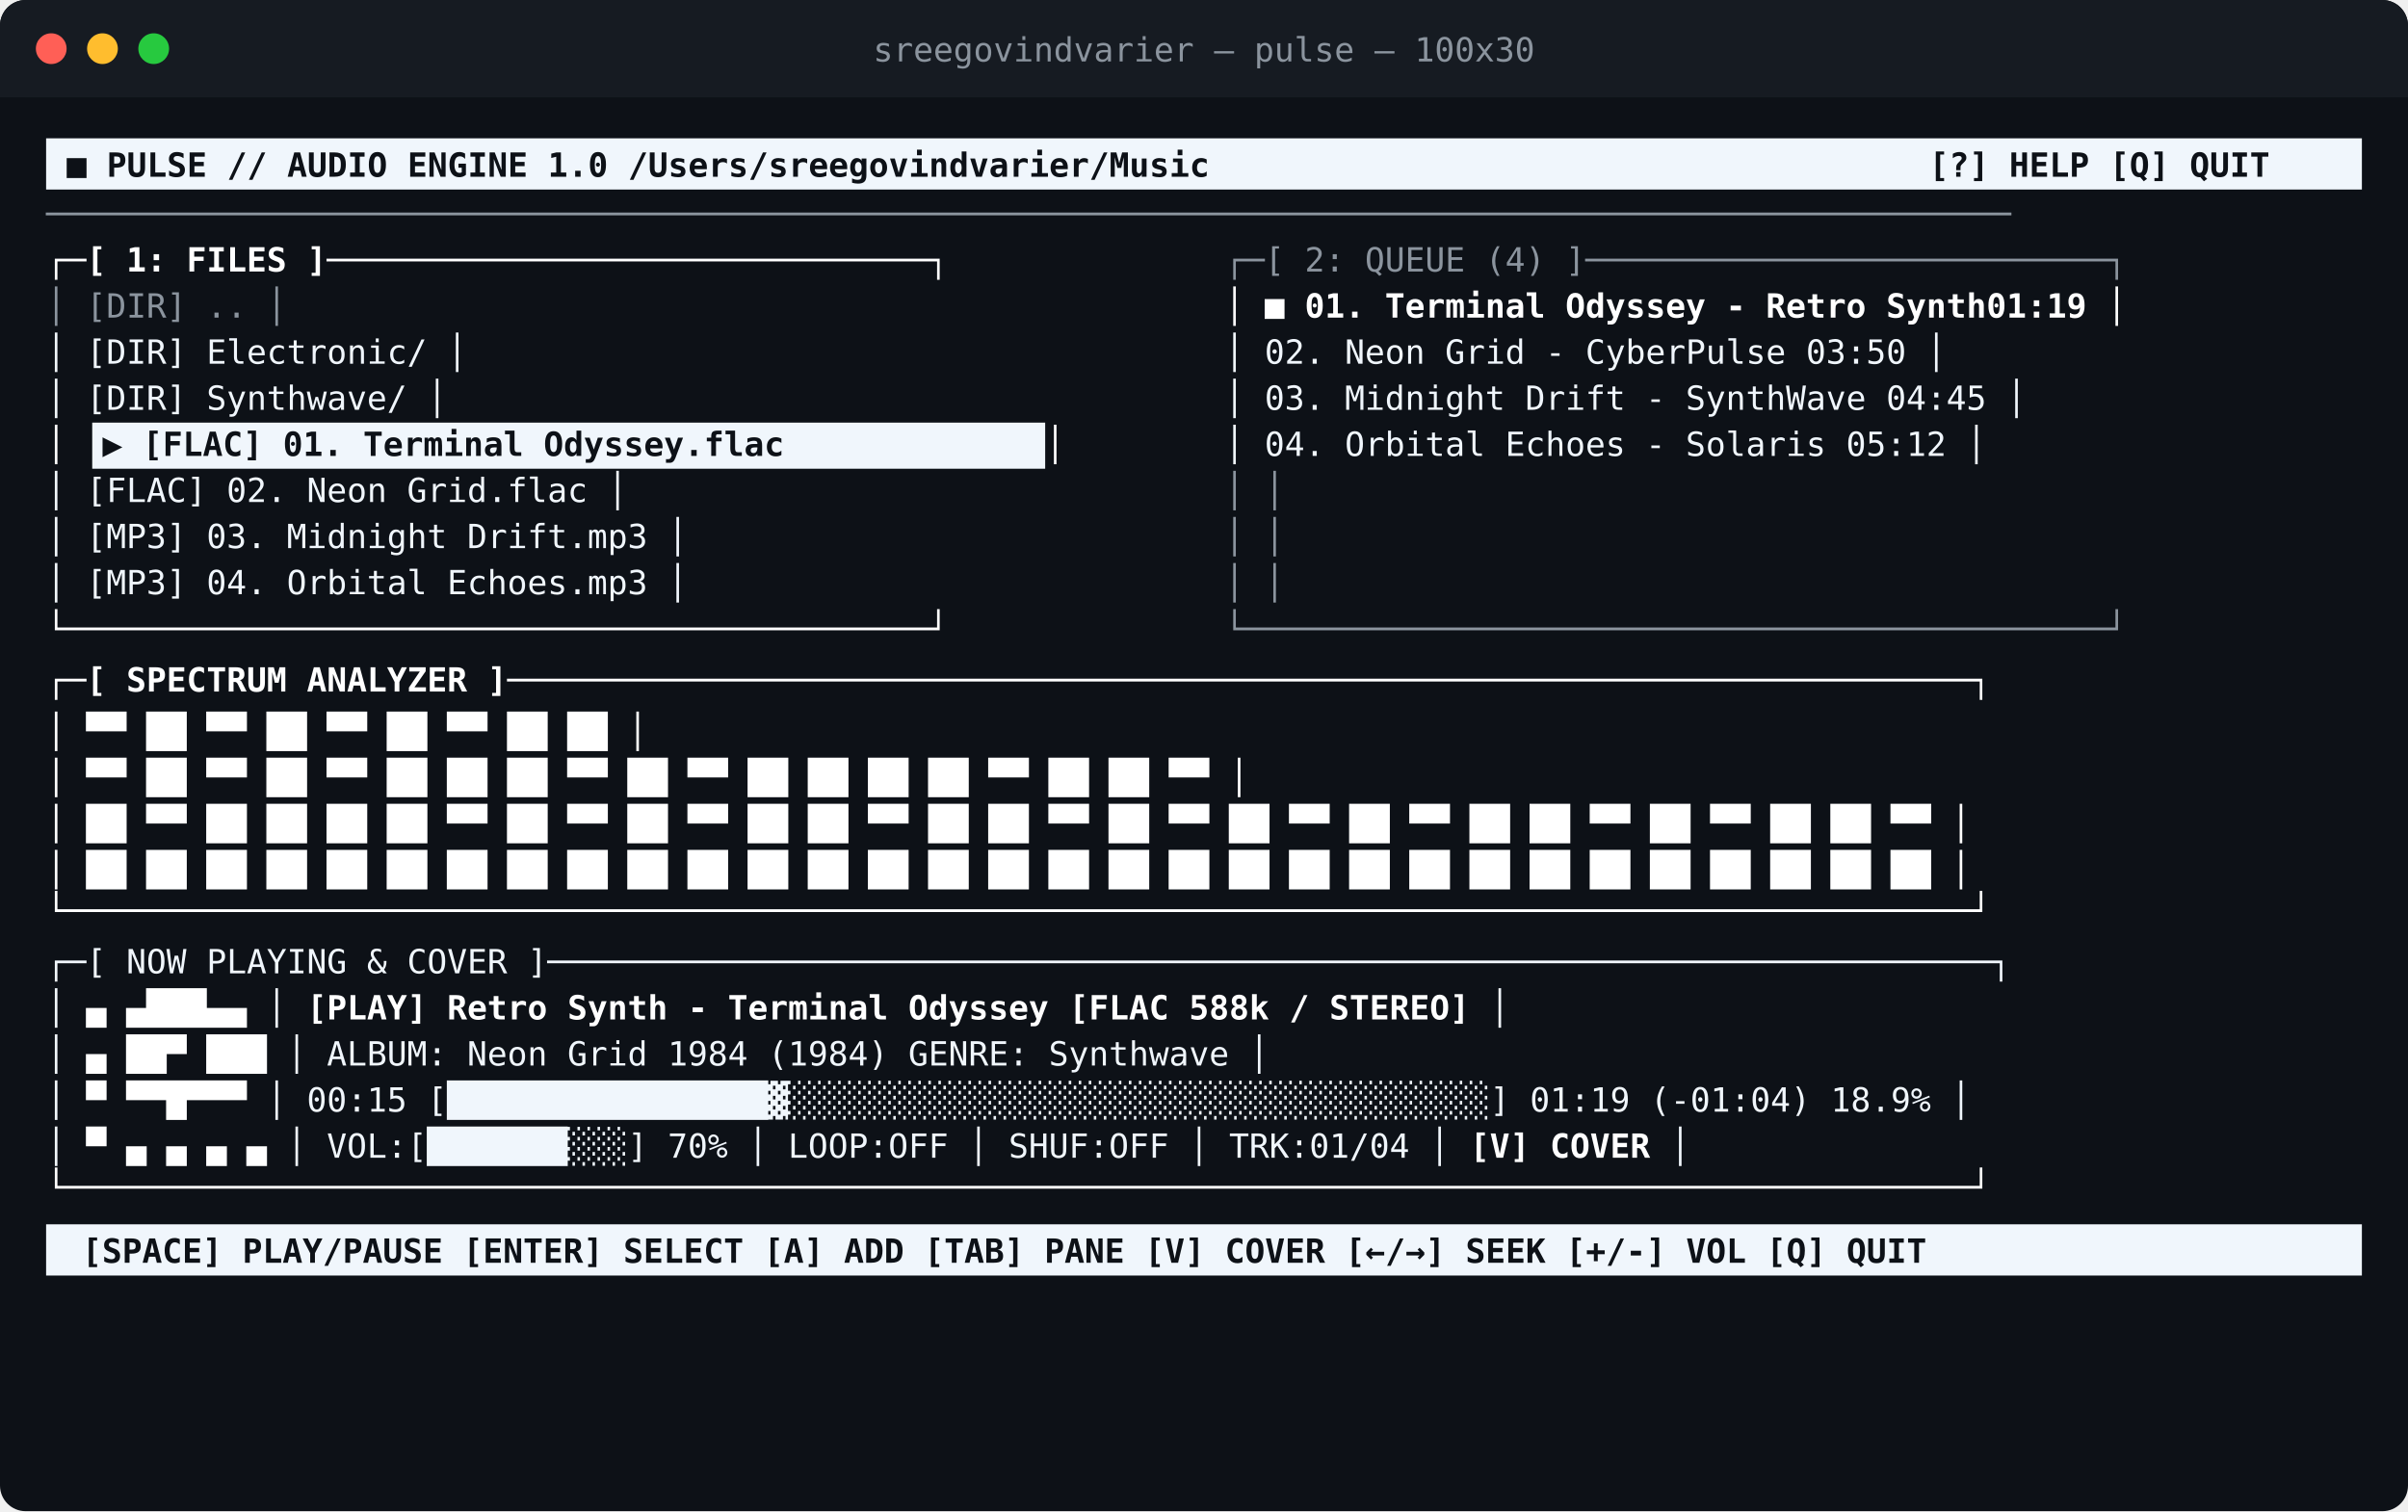
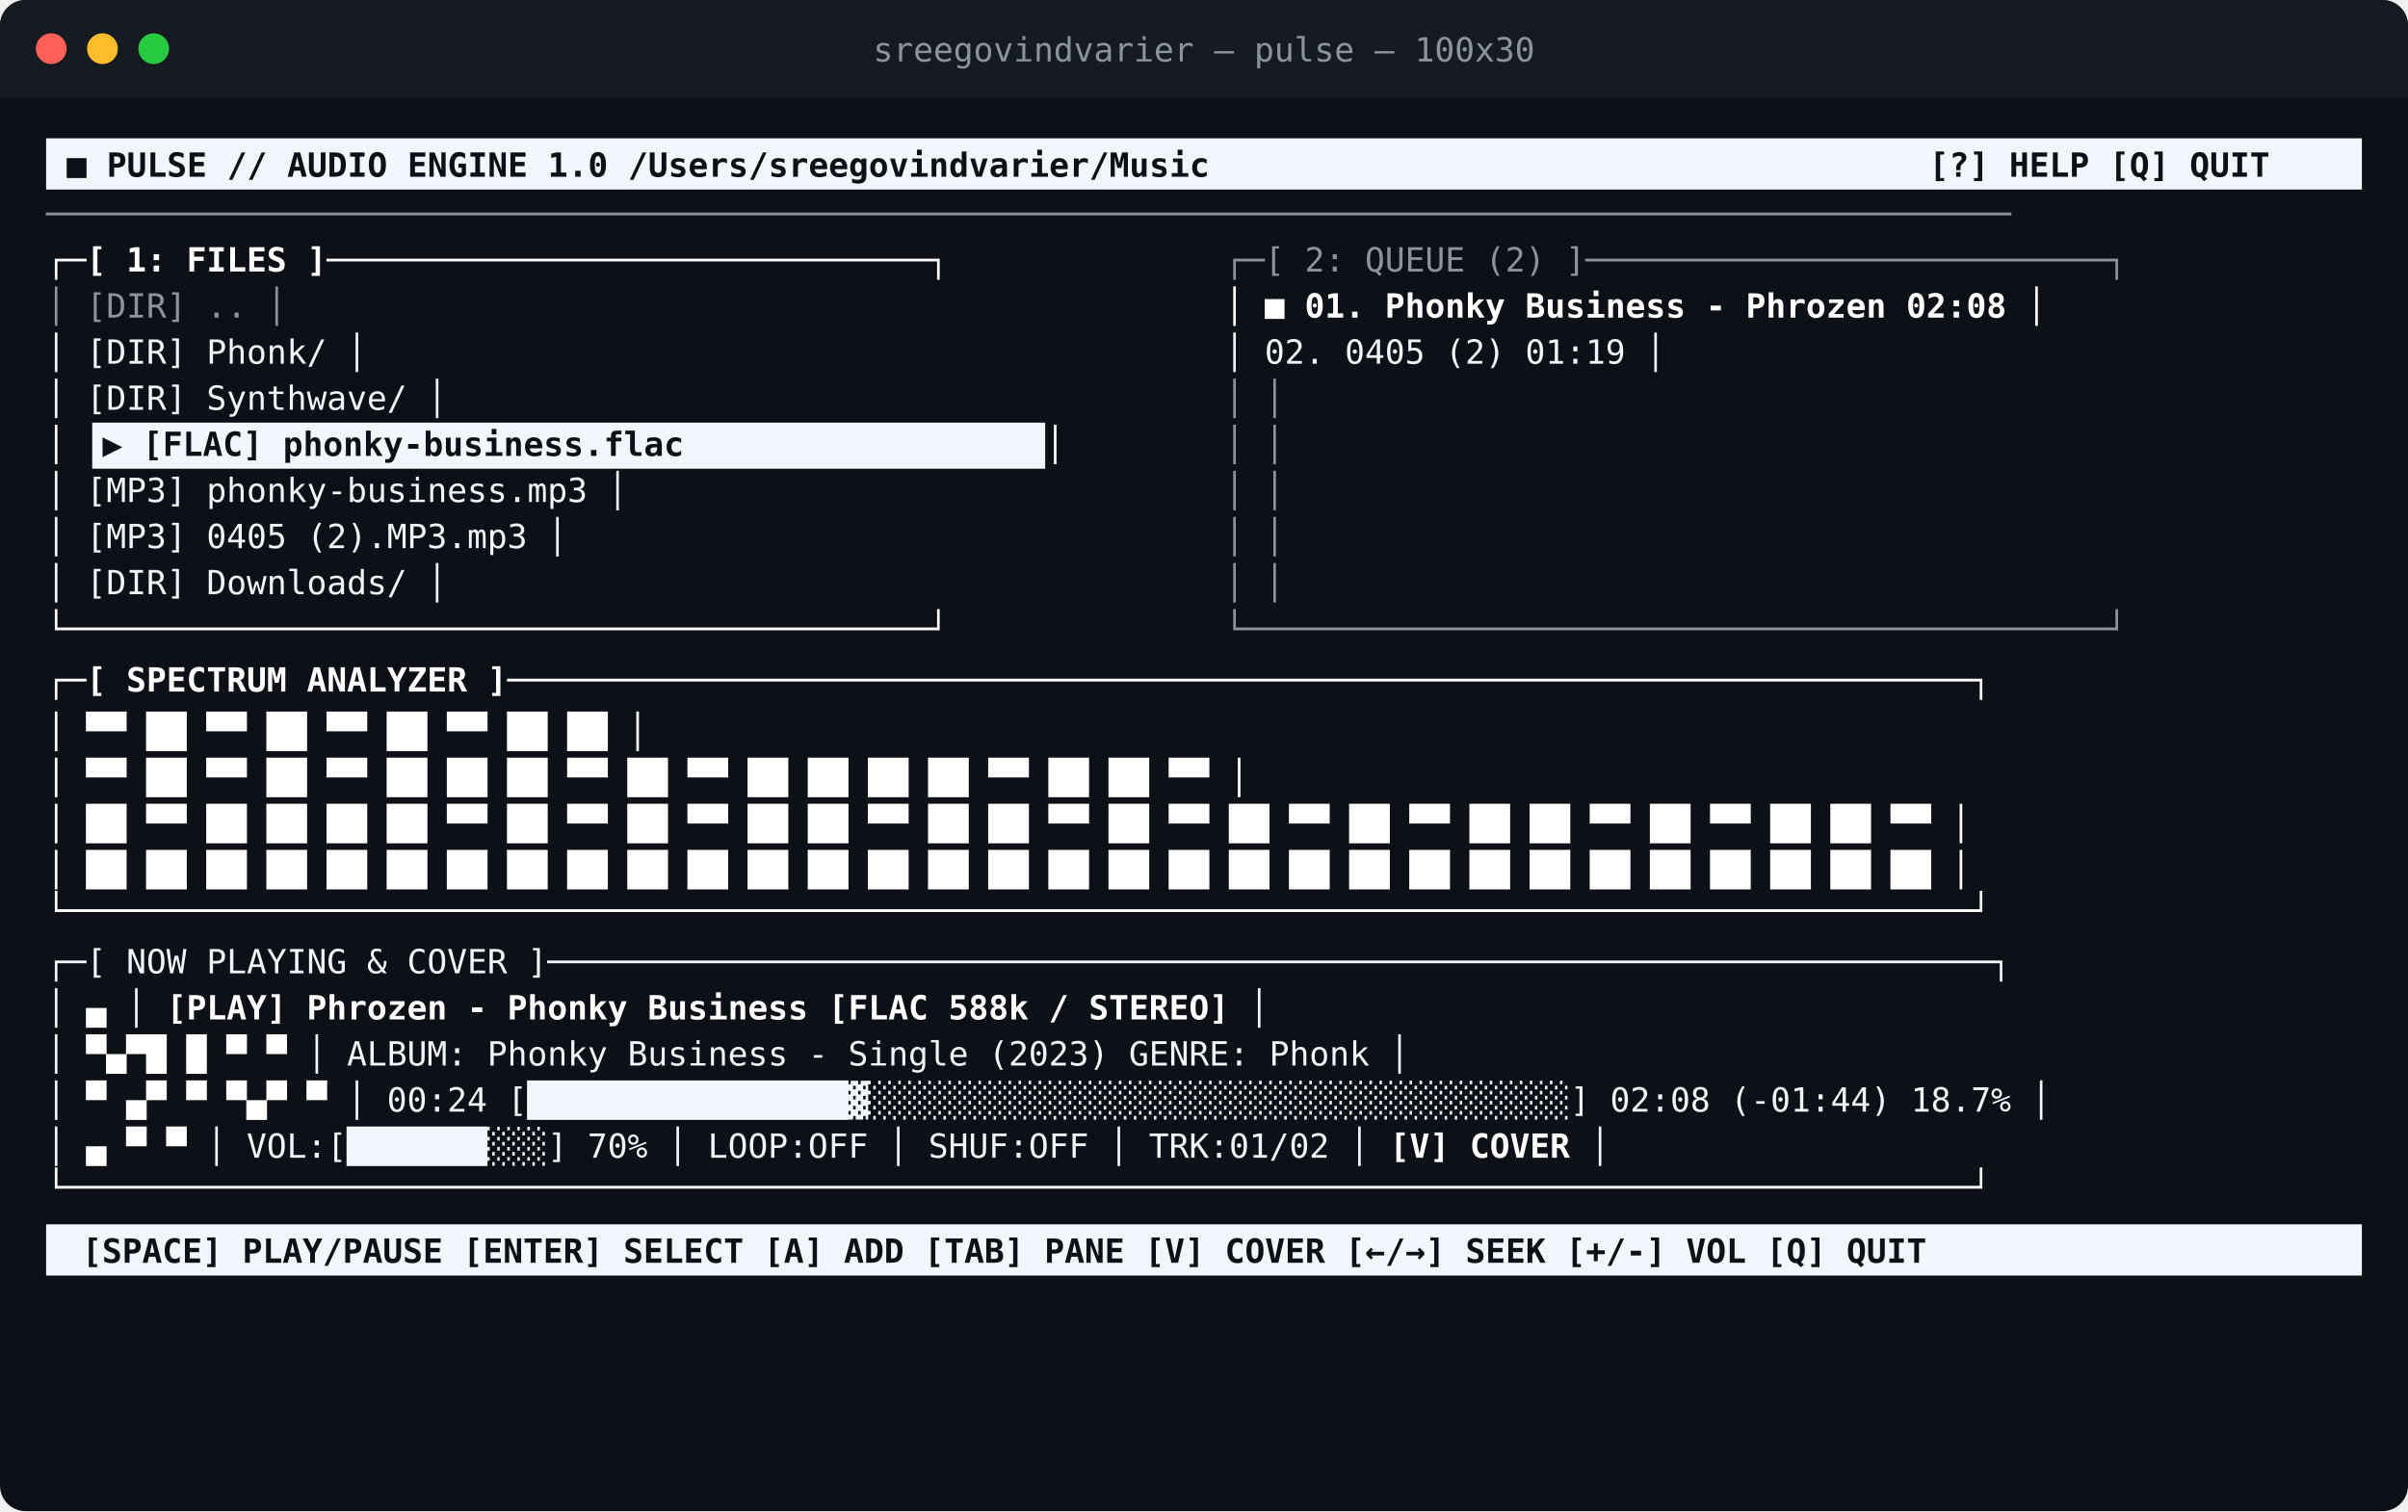
<svg xmlns="http://www.w3.org/2000/svg" viewBox="0 0 940 590" width="100%" height="100%">
  <defs>
    <style>
      .bg { fill: #0d1117; }
      .bar { fill: #161b22; }
      .dot-red { fill: #ff5f56; }
      .dot-yellow { fill: #ffbd2e; }
      .dot-green { fill: #27c93f; }
      .title { fill: #8b949e; font-family: ui-monospace, SFMono-Regular, Menlo, Monaco, Consolas, monospace; font-size: 13px; text-anchor: middle; }
      .t-norm { fill: #f0f6fc; font-family: ui-monospace, SFMono-Regular, Menlo, Monaco, Consolas, monospace; font-size: 13px; }
      .t-bold { fill: #ffffff; font-family: ui-monospace, SFMono-Regular, Menlo, Monaco, Consolas, monospace; font-size: 13px; font-weight: bold; }
      .t-dim  { fill: #8b949e; font-family: ui-monospace, SFMono-Regular, Menlo, Monaco, Consolas, monospace; font-size: 13px; }
      .inv-bg { fill: #f0f6fc; }
      .inv-tx { fill: #0d1117; font-family: ui-monospace, SFMono-Regular, Menlo, Monaco, Consolas, monospace; font-size: 13px; font-weight: bold; }
    </style>
  </defs>
  <rect width="940" height="590" rx="10" ry="10" class="bg" />
  <rect width="940" height="38" rx="10" ry="10" class="bar" />
  <rect y="28" width="940" height="10" class="bar" />
  <circle cx="20" cy="19" r="6" class="dot-red" />
  <circle cx="40" cy="19" r="6" class="dot-yellow" />
  <circle cx="60" cy="19" r="6" class="dot-green" />
  <text x="470" y="24" class="title">sreegovindvarier — pulse — 100x30</text>
  <g transform="translate(18, 54)">
    <rect x="0" y="0" width="904" height="20" class="inv-bg" />
    <text x="8" y="15" class="inv-tx">■ PULSE // AUDIO ENGINE 1.0   /Users/sreegovindvarier/Music</text>
    <text x="735" y="15" class="inv-tx">[?] HELP  [Q] QUIT</text>
    <text x="0" y="34" class="t-dim">──────────────────────────────────────────────────────────────────────────────────────────────────</text>
    <text x="0" y="52" class="t-bold">┌─[ 1: FILES ]──────────────────────────────┐</text>
    <text x="0" y="70" class="t-dim">│  [DIR] ..                                 │</text>
-     <text x="0" y="88" class="t-norm">│  [DIR] Electronic/                        │</text>
+     <text x="0" y="88" class="t-norm">│  [DIR] Phonk/                             │</text>
    <text x="0" y="106" class="t-norm">│  [DIR] Synthwave/                         │</text>
    <rect x="18" y="111" width="372" height="18" class="inv-bg" />
    <text x="0" y="124" class="t-bold">│</text>
-     <text x="22" y="124" class="inv-tx">▶ [FLAC] 01. Terminal Odyssey.flac</text>
+     <text x="22" y="124" class="inv-tx">▶ [FLAC] phonky-business.flac</text>
    <text x="390" y="124" class="t-bold">│</text>
-     <text x="0" y="142" class="t-norm">│  [FLAC] 02. Neon Grid.flac                │</text>
-     <text x="0" y="160" class="t-norm">│  [MP3]  03. Midnight Drift.mp3            │</text>
-     <text x="0" y="178" class="t-norm">│  [MP3]  04. Orbital Echoes.mp3            │</text>
+     <text x="0" y="142" class="t-norm">│  [MP3]  phonky-business.mp3               │</text>
+     <text x="0" y="160" class="t-norm">│  [MP3]  0405 (2).MP3.mp3                  │</text>
+     <text x="0" y="178" class="t-norm">│  [DIR]  Downloads/                        │</text>
    <text x="0" y="196" class="t-bold">└───────────────────────────────────────────┘</text>
    <g transform="translate(460, 0)">
-       <text x="0" y="52" class="t-dim">┌─[ 2: QUEUE (4) ]──────────────────────────┐</text>
-       <text x="0" y="70" class="t-bold">│ ■ 01. Terminal Odyssey - Retro Synth01:19 │</text>
-       <text x="0" y="88" class="t-norm">│   02. Neon Grid - CyberPulse        03:50 │</text>
-       <text x="0" y="106" class="t-norm">│   03. Midnight Drift - SynthWave    04:45 │</text>
-       <text x="0" y="124" class="t-norm">│   04. Orbital Echoes - Solaris      05:12 │</text>
+       <text x="0" y="52" class="t-dim">┌─[ 2: QUEUE (2) ]──────────────────────────┐</text>
+       <text x="0" y="70" class="t-bold">│ ■ 01. Phonky Business - Phrozen     02:08 │</text>
+       <text x="0" y="88" class="t-norm">│   02. 0405 (2)                      01:19 │</text>
+       <text x="0" y="106" class="t-dim">│                                           │</text>
+       <text x="0" y="124" class="t-dim">│                                           │</text>
      <text x="0" y="142" class="t-dim">│                                           │</text>
      <text x="0" y="160" class="t-dim">│                                           │</text>
      <text x="0" y="178" class="t-dim">│                                           │</text>
      <text x="0" y="196" class="t-dim">└───────────────────────────────────────────┘</text>
    </g>
    <g transform="translate(0, 204)">
      <text x="0" y="12" class="t-bold">┌─[ SPECTRUM ANALYZER ]─────────────────────────────────────────────────────────────────────────┐</text>
      <text x="0" y="32" class="t-bold">│         ▀▀    ██             ▀▀    ██       ▀▀             ██    ▀▀    ██             ██        │</text>
      <text x="0" y="50" class="t-bold">│   ▀▀    ██ ▀▀ ██ ▀▀    ██    ██    ██ ▀▀    ██ ▀▀    ██    ██    ██    ██ ▀▀    ██    ██ ▀▀     │</text>
      <text x="0" y="68" class="t-bold">│   ██ ▀▀ ██ ██ ██ ██ ▀▀ ██ ▀▀ ██ ▀▀ ██ ██ ▀▀ ██ ██ ▀▀ ██ ▀▀ ██ ▀▀ ██ ▀▀ ██ ██ ▀▀ ██ ▀▀ ██ ██ ▀▀  │</text>
      <text x="0" y="86" class="t-bold">│   ██ ██ ██ ██ ██ ██ ██ ██ ██ ██ ██ ██ ██ ██ ██ ██ ██ ██ ██ ██ ██ ██ ██ ██ ██ ██ ██ ██ ██ ██ ██   │</text>
      <text x="0" y="102" class="t-bold">└───────────────────────────────────────────────────────────────────────────────────────────────┘</text>
    </g>
    <g transform="translate(0, 314)">
      <text x="0" y="12" class="t-norm">┌─[ NOW PLAYING &amp; COVER ]────────────────────────────────────────────────────────────────────────┐</text>
-       <text x="0" y="30" class="t-norm">│ <tspan class="t-bold"> ▄  ▄███▄▄   </tspan> │ <tspan class="t-bold">[PLAY] Retro Synth - Terminal Odyssey</tspan>
+       <text x="0" y="30" class="t-norm">│ <tspan class="t-bold">     ▄        </tspan> │ <tspan class="t-bold">[PLAY] Phrozen - Phonky Business</tspan>
        <tspan class="t-bold">[FLAC 588k / STEREO]</tspan> │</text>
-       <text x="0" y="48" class="t-norm">│ <tspan class="t-bold">▄  ██▀  ███  </tspan> │ ALBUM: Neon Grid 1984 (1984)  GENRE: Synthwave                                  │</text>
-       <text x="0" y="66" class="t-norm">│ <tspan class="t-bold"> ▀  ▀▀█▀▀▀   </tspan> │ 00:15 [████████████████▓░░░░░░░░░░░░░░░░░░░░░░░░░░░░░░░░░░░] 01:19 (-01:04) 18.9% │</text>
-       <text x="0" y="84" class="t-norm">│ <tspan class="t-bold"> ▀ ▄ ▄  ▄  ▄ </tspan> │ VOL:[███████░░░] 70%  │  LOOP:OFF  │  SHUF:OFF  │  TRK:01/04  │  <tspan class="t-bold">[V] COVER</tspan>       │</text>
+       <text x="0" y="48" class="t-norm">│ <tspan class="t-bold">   ▀▄▀█ █ ▀ ▀ </tspan> │ ALBUM: Phonky Business - Single (2023)  GENRE: Phonk                            │</text>
+       <text x="0" y="66" class="t-norm">│ <tspan class="t-bold">  ▀ ▄▀ ▀ ▀▄▀ ▀</tspan> │ 00:24 [████████████████▓░░░░░░░░░░░░░░░░░░░░░░░░░░░░░░░░░░░] 02:08 (-01:44) 18.7% │</text>
+       <text x="0" y="84" class="t-norm">│ <tspan class="t-bold">  ▄     ▀   ▀ </tspan> │ VOL:[███████░░░] 70%  │  LOOP:OFF  │  SHUF:OFF  │  TRK:01/02  │  <tspan class="t-bold">[V] COVER</tspan>       │</text>
      <text x="0" y="100" class="t-bold">└───────────────────────────────────────────────────────────────────────────────────────────────┘</text>
    </g>
    <g transform="translate(0, 424)">
      <rect x="0" y="0" width="904" height="20" class="inv-bg" />
      <text x="14" y="15" class="inv-tx">[SPACE] PLAY/PAUSE   [ENTER] SELECT   [A] ADD   [TAB] PANE   [V] COVER   [←/→] SEEK   [+/-] VOL   [Q] QUIT</text>
    </g>
  </g>
</svg>
